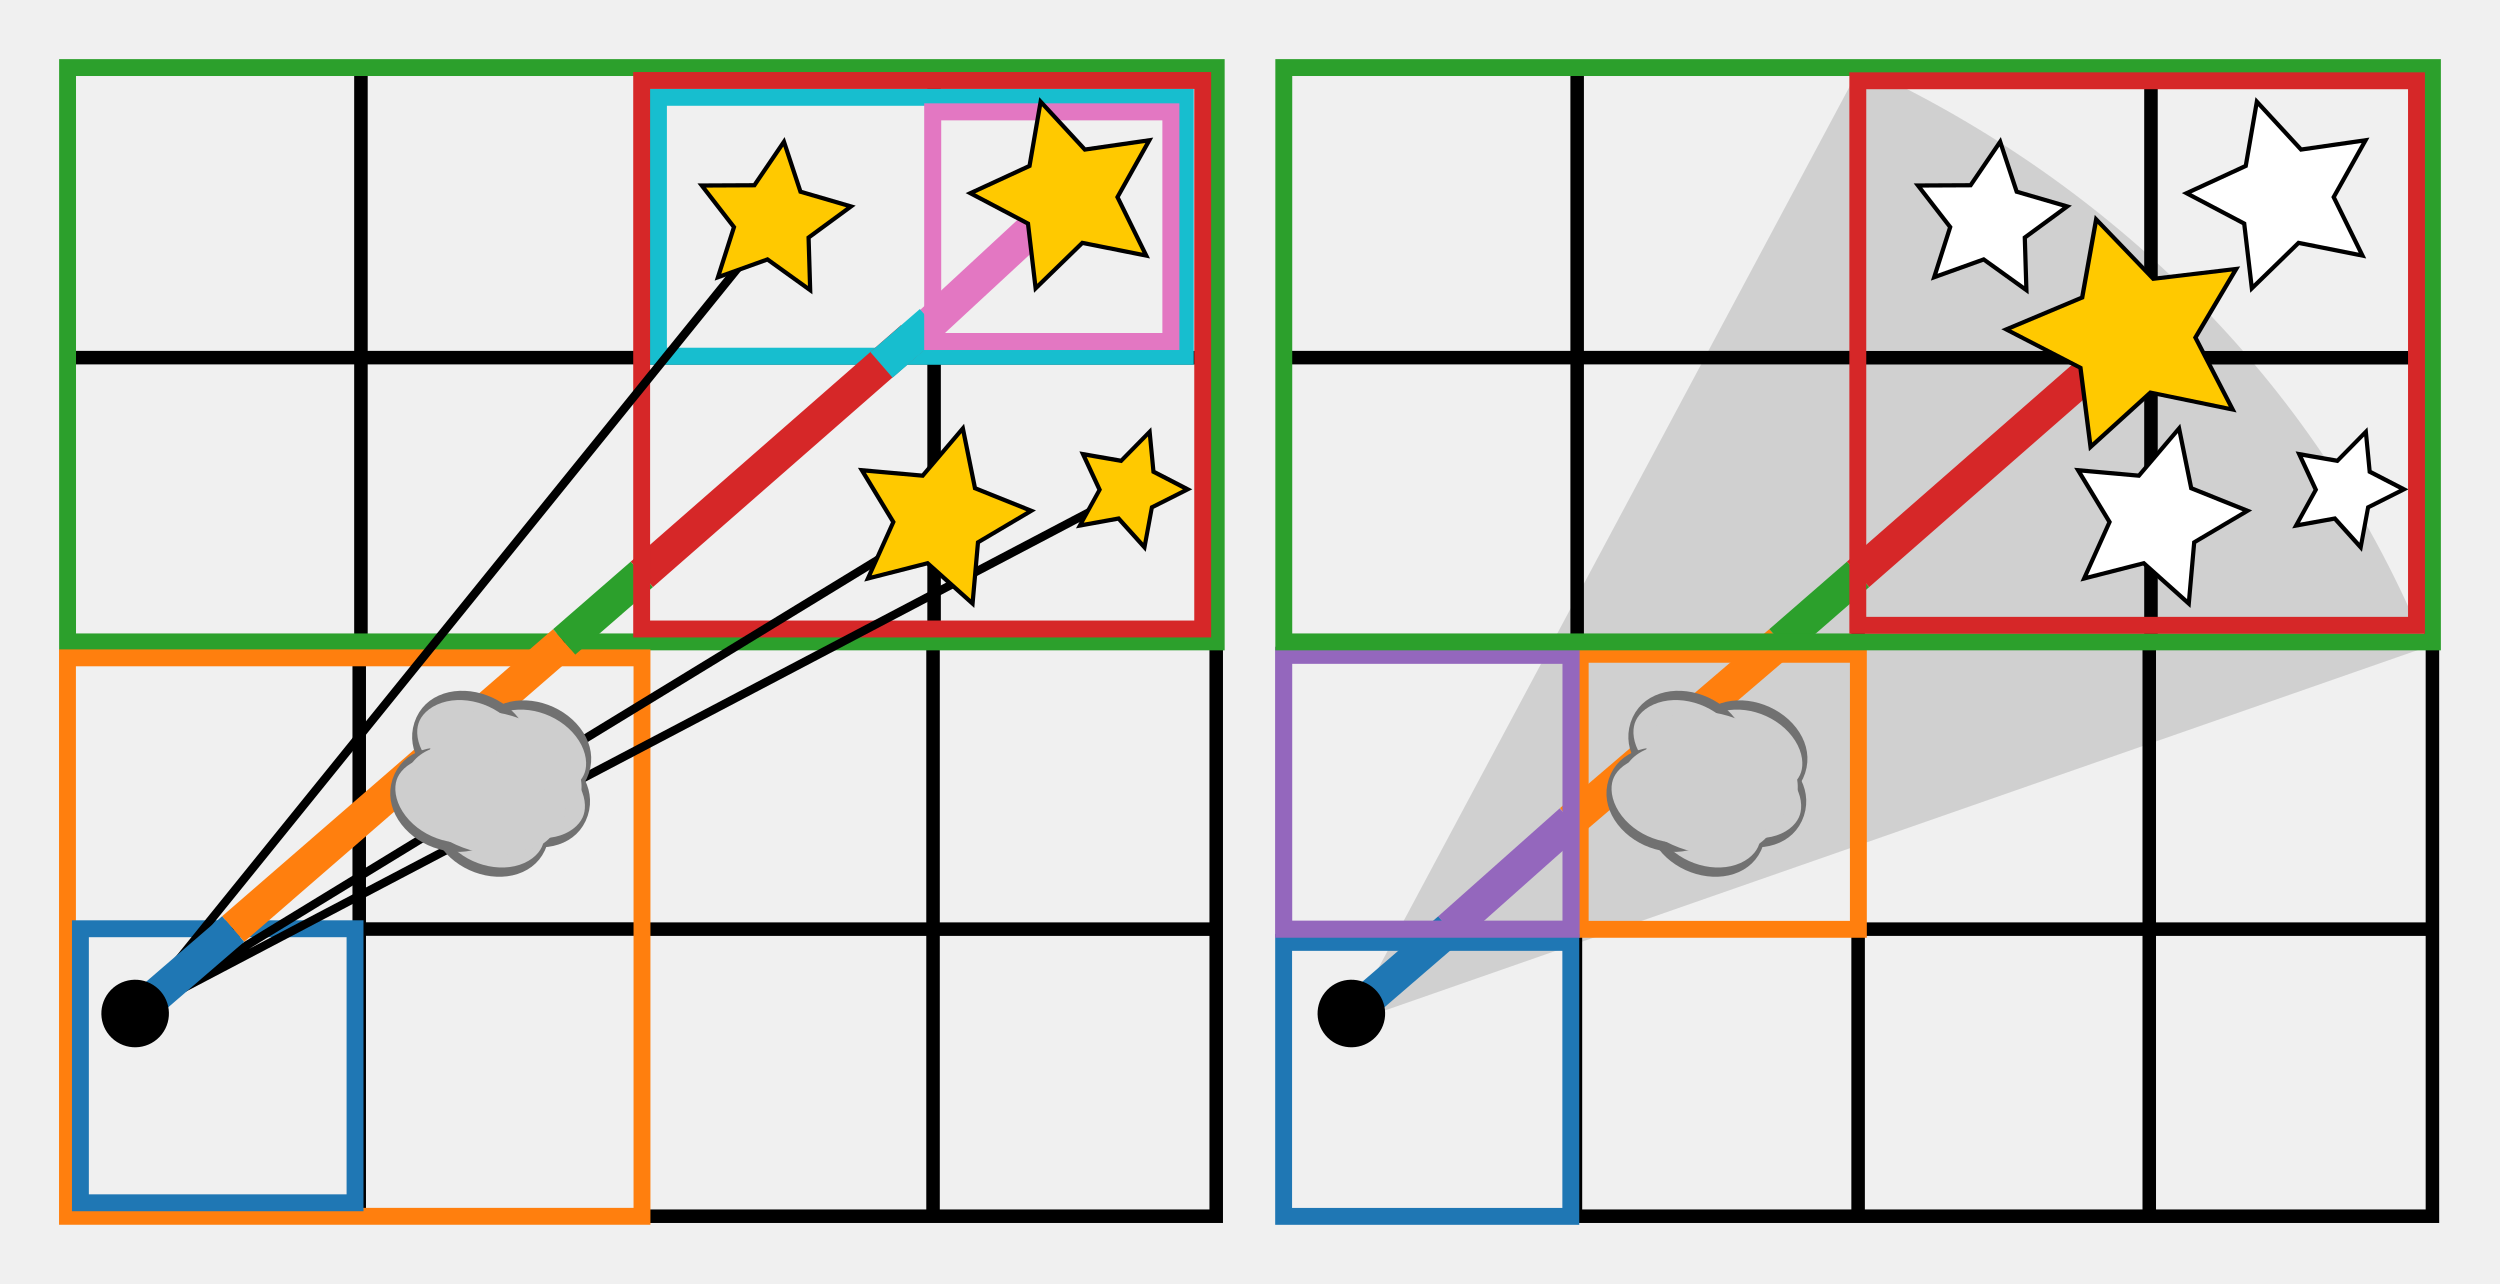
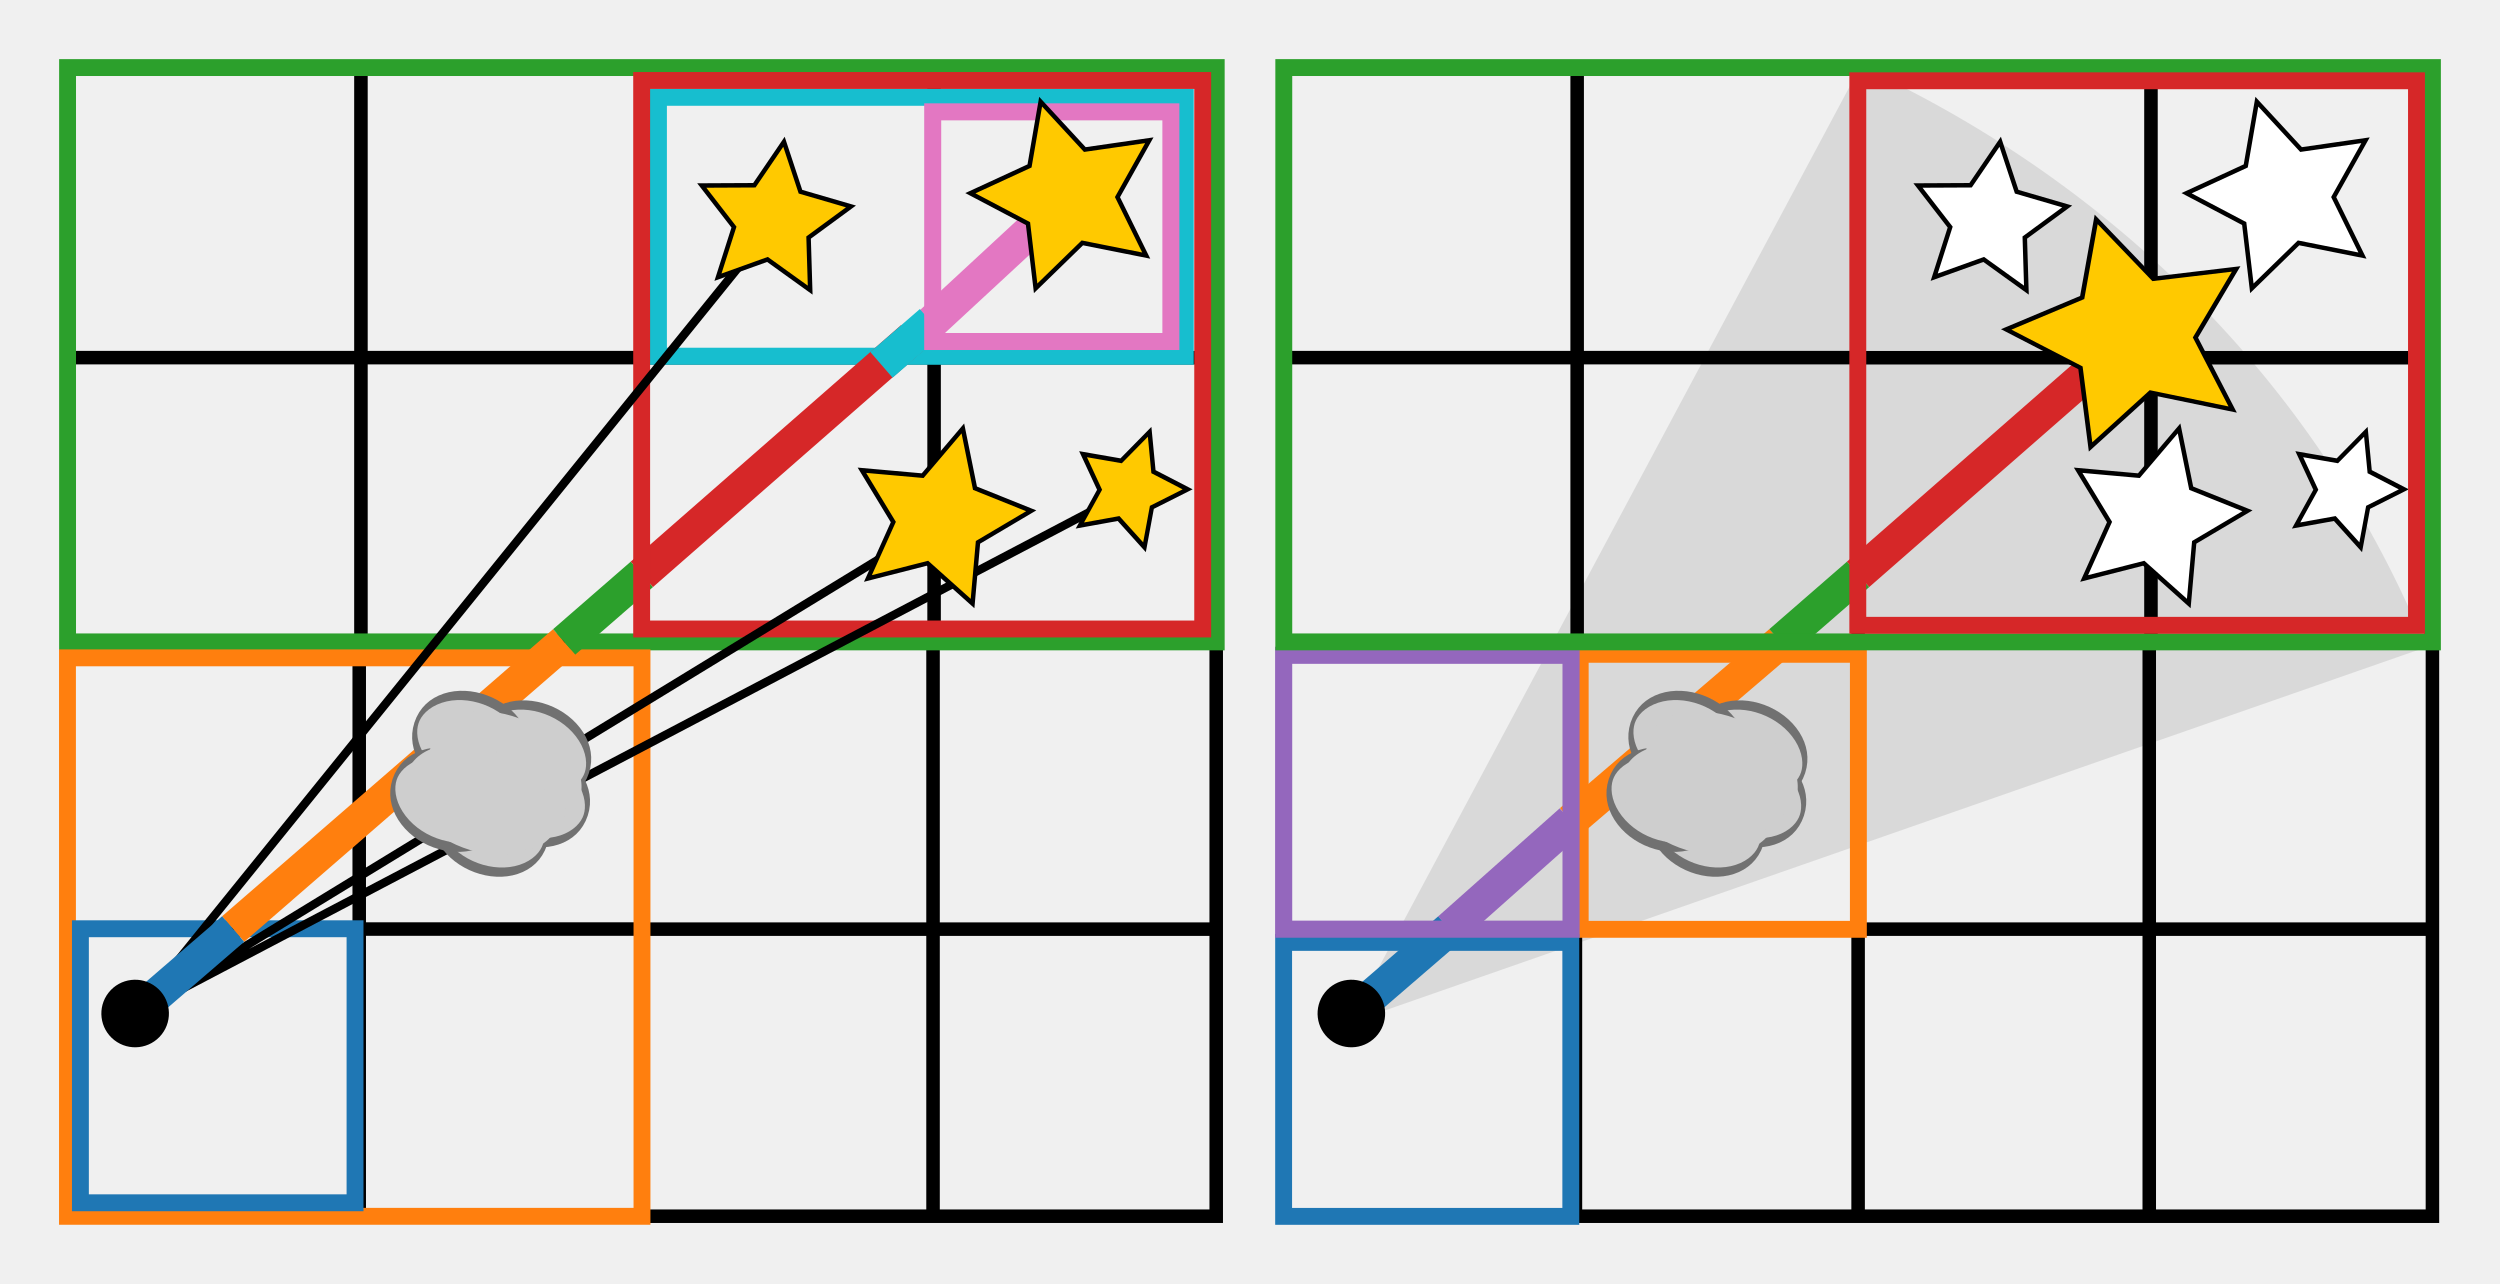
<svg xmlns="http://www.w3.org/2000/svg" width="740" height="380" viewBox="0 0 740 380" id="svg2" version="1.1">
  <defs id="defs4" />
  <g id="layer1" transform="translate(0,-672.3622)">
-     <path style="opacity:1;fill:#000000;fill-opacity:0.133;stroke:none;stroke-width:5;stroke-miterlimit:4;stroke-dasharray:none;stroke-dashoffset:0;stroke-opacity:1" id="path4337-6" d="m 550.686,692.009 a 340.44,316.097 0 0 1 167.332,171.949 L 399.337,975.151 Z" />
+     <path style="opacity:1;fill:#000000;fill-opacity:0.094;stroke:none;stroke-width:5;stroke-miterlimit:4;stroke-dasharray:none;stroke-dashoffset:0;stroke-opacity:1" id="path4337-6" d="m 550.686,692.009 a 340.44,316.097 0 0 1 167.332,171.949 L 399.337,975.151 Z" />
    <path style="fill:none;fill-rule:evenodd;stroke:#000000;stroke-width:4;stroke-linecap:butt;stroke-linejoin:miter;stroke-miterlimit:4;stroke-dasharray:none;stroke-opacity:1" d="m 636.686,863.38 0,-170" id="path4276-3-6-5-2" />
    <path style="fill:none;fill-rule:evenodd;stroke:#000000;stroke-width:4;stroke-linecap:butt;stroke-linejoin:miter;stroke-miterlimit:4;stroke-dasharray:none;stroke-opacity:1" d="m 466.838,863.352 0,-170" id="path4276-7-3-9" />
    <path style="fill:none;fill-rule:evenodd;stroke:#000000;stroke-width:4;stroke-linecap:butt;stroke-linejoin:miter;stroke-miterlimit:4;stroke-dasharray:none;stroke-opacity:1" d="m 636.179,1032.521 0,-170" id="path4276-3-5-1" />
    <path style="fill:none;fill-rule:evenodd;stroke:#000000;stroke-width:4;stroke-linecap:butt;stroke-linejoin:miter;stroke-miterlimit:4;stroke-dasharray:none;stroke-opacity:1" d="m 466.33,1032.492 0,-170" id="path4276-6-2" />
    <path style="fill:none;fill-rule:evenodd;stroke:#000000;stroke-width:4;stroke-linecap:butt;stroke-linejoin:miter;stroke-miterlimit:4;stroke-dasharray:none;stroke-opacity:1" d="m 720.356,778.25 -170,0" id="path4276-3-6-7" />
    <path style="fill:none;fill-rule:evenodd;stroke:#000000;stroke-width:4;stroke-linecap:butt;stroke-linejoin:miter;stroke-miterlimit:4;stroke-dasharray:none;stroke-opacity:1" d="m 550.508,778.222 -170,0" id="path4276-7-0" />
    <path style="fill:none;fill-rule:evenodd;stroke:#000000;stroke-width:4;stroke-linecap:butt;stroke-linejoin:miter;stroke-miterlimit:4;stroke-dasharray:none;stroke-opacity:1" d="m 719.849,947.39 -170,0" id="path4276-3-9" />
    <path style="fill:none;fill-rule:evenodd;stroke:#000000;stroke-width:4;stroke-linecap:butt;stroke-linejoin:miter;stroke-miterlimit:4;stroke-dasharray:none;stroke-opacity:1" d="m 550,947.362 -170,0" id="path4276-36" />
    <path style="fill:none;fill-rule:evenodd;stroke:#000000;stroke-width:4;stroke-linecap:butt;stroke-linejoin:miter;stroke-miterlimit:4;stroke-dasharray:none;stroke-opacity:1" d="m 276.491,864.552 0,-170" id="path4276-3-6-5" />
    <path style="fill:none;fill-rule:evenodd;stroke:#000000;stroke-width:4;stroke-linecap:butt;stroke-linejoin:miter;stroke-miterlimit:4;stroke-dasharray:none;stroke-opacity:1" d="m 106.838,863.352 0,-170" id="path4276-7-3" />
    <path style="fill:none;fill-rule:evenodd;stroke:#000000;stroke-width:4;stroke-linecap:butt;stroke-linejoin:miter;stroke-miterlimit:4;stroke-dasharray:none;stroke-opacity:1" d="m 276.179,1032.521 0,-170" id="path4276-3-5" />
    <path style="fill:none;fill-rule:evenodd;stroke:#000000;stroke-width:4;stroke-linecap:butt;stroke-linejoin:miter;stroke-miterlimit:4;stroke-dasharray:none;stroke-opacity:1" d="m 106.33,1032.492 0,-170" id="path4276-6" />
    <path style="fill:none;fill-rule:evenodd;stroke:#000000;stroke-width:4;stroke-linecap:butt;stroke-linejoin:miter;stroke-miterlimit:4;stroke-dasharray:none;stroke-opacity:1" d="m 360.356,778.25 -170,0" id="path4276-3-6" />
    <path style="fill:none;fill-rule:evenodd;stroke:#000000;stroke-width:4;stroke-linecap:butt;stroke-linejoin:miter;stroke-miterlimit:4;stroke-dasharray:none;stroke-opacity:1" d="m 190.508,778.222 -170,0" id="path4276-7" />
    <path style="fill:none;fill-rule:evenodd;stroke:#000000;stroke-width:4;stroke-linecap:butt;stroke-linejoin:miter;stroke-miterlimit:4;stroke-dasharray:none;stroke-opacity:1" d="m 359.849,947.39 -170,0" id="path4276-3" />
    <path style="fill:none;fill-rule:evenodd;stroke:#000000;stroke-width:1px;stroke-linecap:butt;stroke-linejoin:miter;stroke-opacity:1" d="m 400,972.362 230,-200" id="path4383" />
    <rect style="fill:none;fill-opacity:1;stroke:#000000;stroke-width:7;stroke-miterlimit:4;stroke-dasharray:none;stroke-dashoffset:0;stroke-opacity:1" id="rect4138" width="1220" height="720" x="-6.017" y="1476.379" />
    <path style="fill:none;fill-rule:evenodd;stroke:#000000;stroke-width:7;stroke-linecap:butt;stroke-linejoin:miter;stroke-miterlimit:4;stroke-dasharray:none;stroke-opacity:1" d="m 603.984,1476.379 0,720" id="path4140" />
    <path style="fill:none;fill-rule:evenodd;stroke:#000000;stroke-width:7;stroke-linecap:butt;stroke-linejoin:miter;stroke-miterlimit:4;stroke-dasharray:none;stroke-opacity:1" d="m -6.017,1836.379 1220,0" id="path4142" />
    <path style="fill:none;fill-rule:evenodd;stroke:#000000;stroke-width:7;stroke-linecap:butt;stroke-linejoin:miter;stroke-miterlimit:4;stroke-dasharray:none;stroke-opacity:1" d="m 303.983,2196.379 0,-360" id="path4144" />
    <path style="fill:none;fill-rule:evenodd;stroke:#000000;stroke-width:7;stroke-linecap:butt;stroke-linejoin:miter;stroke-miterlimit:4;stroke-dasharray:none;stroke-opacity:1" d="m 903.984,1476.379 0,360" id="path4146" />
    <path style="fill:none;fill-rule:evenodd;stroke:#000000;stroke-width:7;stroke-linecap:butt;stroke-linejoin:miter;stroke-miterlimit:4;stroke-dasharray:none;stroke-opacity:1" d="m 153.983,2196.379 0,-190" id="path4150" />
    <path style="fill:none;fill-rule:evenodd;stroke:#000000;stroke-width:7;stroke-linecap:butt;stroke-linejoin:miter;stroke-miterlimit:4;stroke-dasharray:none;stroke-opacity:1" d="m -6.017,2006.379 310,0" id="path4152" />
    <path style="fill:none;fill-rule:evenodd;stroke:#000000;stroke-width:1px;stroke-linecap:butt;stroke-linejoin:miter;stroke-opacity:1" d="m 53.983,2146.379 1010,-500" id="path4158" />
    <path style="fill:none;fill-rule:evenodd;stroke:#1f77b4;stroke-width:15;stroke-linecap:butt;stroke-linejoin:miter;stroke-miterlimit:4;stroke-dasharray:none;stroke-opacity:1" d="m 53.983,2146.379 100,-50" id="path4160" />
    <path style="fill:none;fill-rule:evenodd;stroke:#ff7f0e;stroke-width:15;stroke-linecap:butt;stroke-linejoin:miter;stroke-miterlimit:4;stroke-dasharray:none;stroke-opacity:1" d="m 303.983,2021.379 -150,75" id="path4162" />
    <path style="fill:none;fill-rule:evenodd;stroke:#2ca02c;stroke-width:15;stroke-linecap:butt;stroke-linejoin:miter;stroke-miterlimit:4;stroke-dasharray:none;stroke-opacity:1" d="m 303.983,2021.379 300,-147" id="path4164" />
    <path style="fill:none;fill-rule:evenodd;stroke:#000000;stroke-width:1;stroke-linecap:butt;stroke-linejoin:miter;stroke-miterlimit:4;stroke-dasharray:none;stroke-opacity:1" d="m 903.984,1725.379 -300,149" id="path4166" />
    <path style="fill:none;fill-rule:evenodd;stroke:#d62728;stroke-width:15;stroke-linecap:butt;stroke-linejoin:miter;stroke-miterlimit:4;stroke-dasharray:none;stroke-opacity:1" d="m 680.984,1836.379 -77,38" id="path4168" />
    <path style="fill:none;fill-rule:evenodd;stroke:#9467bd;stroke-width:15;stroke-linecap:butt;stroke-linejoin:miter;stroke-miterlimit:4;stroke-dasharray:none;stroke-opacity:1" d="m 680.984,1836.379 223,-111" id="path4170" />
    <path style="fill:none;fill-rule:evenodd;stroke:#8c564b;stroke-width:15;stroke-linecap:butt;stroke-linejoin:miter;stroke-miterlimit:4;stroke-dasharray:none;stroke-opacity:1" d="m 903.984,1725.379 158,-78" id="path4172" />
    <path style="fill:#000000;fill-opacity:1;stroke:none;stroke-width:1.904;stroke-miterlimit:4;stroke-dasharray:none;stroke-dashoffset:0;stroke-opacity:1" id="path4156" d="m 72.292,2132.509 a 18.736,18.736 0 0 1 3.153,26.308 18.736,18.736 0 0 1 -26.308,3.153 18.736,18.736 0 0 1 -3.154,-26.308 18.736,18.736 0 0 1 26.308,-3.155" />
    <path style="fill:#ffc900;fill-opacity:1;stroke:none;stroke-width:4;stroke-miterlimit:4;stroke-dasharray:none;stroke-dashoffset:0;stroke-opacity:1" id="path4154" d="m 1055.461,437.793 -26.161,-0.136 -14.943,21.474 -7.955,-24.922 -25.04,-7.576 21.244,-15.267 -0.533,-26.156 21.085,15.487 24.711,-8.589 -8.213,24.838 z" transform="matrix(0.8149636,0.5795122,-0.5795122,0.8149636,402.0646,647.6592)" />
    <path style="fill:#ffc900;fill-opacity:1;stroke:none;stroke-width:4;stroke-miterlimit:4;stroke-dasharray:none;stroke-dashoffset:0;stroke-opacity:1" id="path4154-5" d="m 1032.774,431.665 -26.161,-0.136 -14.943,21.474 -7.955,-24.922 -25.04,-7.576 21.244,-15.267 -0.533,-26.156 21.085,15.487 24.711,-8.589 -8.213,24.838 z" transform="matrix(1.564994,0.3152029,-0.29778,1.478489,-376.6299,711.7462)" />
    <path style="fill:#ffc900;fill-opacity:1;stroke:none;stroke-width:4;stroke-miterlimit:4;stroke-dasharray:none;stroke-dashoffset:0;stroke-opacity:1" id="path4154-6" d="m 1095.582,600.313 -26.161,-0.136 -14.943,21.474 -7.955,-24.922 -25.04,-7.576 21.244,-15.267 -0.533,-26.156 21.085,15.487 24.711,-8.589 -8.213,24.838 z" transform="matrix(0.8603799,0.7617015,-0.7817544,0.8830307,615.9607,407.371)" />
    <path style="fill:#ffc900;fill-opacity:1;stroke:none;stroke-width:4;stroke-miterlimit:4;stroke-dasharray:none;stroke-dashoffset:0;stroke-opacity:1" id="path4154-2" d="m 1202.922,561.327 -26.161,-0.136 -14.943,21.474 -7.955,-24.922 -25.04,-7.576 21.244,-15.267 -0.533,-26.156 21.085,15.487 24.711,-8.589 -8.213,24.838 z" transform="matrix(-0.3715915,0.6816355,-0.6417934,-0.3498717,1939.824,1072.643)" />
    <path style="fill:#ffc900;fill-opacity:1;stroke:none;stroke-width:4;stroke-miterlimit:4;stroke-dasharray:none;stroke-dashoffset:0;stroke-opacity:1" id="path4154-9" d="m 1202.155,448.519 -26.161,-0.136 -14.943,21.474 -7.955,-24.922 -25.04,-7.576 21.244,-15.267 -0.533,-26.156 21.085,15.487 24.711,-8.589 -8.213,24.838 z" transform="matrix(1.215964,0.23555,-0.2356592,1.216528,-187.1416,763.3916)" />
    <path style="fill:none;fill-rule:evenodd;stroke:#000000;stroke-width:7;stroke-linecap:butt;stroke-linejoin:miter;stroke-miterlimit:4;stroke-dasharray:none;stroke-opacity:1" d="m 1561.984,2006.379 300,0" id="path4656" />
    <g id="g4623" transform="matrix(-0.3789016,-0.09054218,0.3236743,-0.5481877,1799.678,2057.205)">
      <g id="g4645">
        <path style="fill:#cecece;fill-opacity:1;stroke:#717171;stroke-width:10;stroke-miterlimit:4;stroke-dasharray:none;stroke-dashoffset:0;stroke-opacity:1" id="path4546" d="m 366.514,142.339 a 140,46.667 0 0 1 23.558,65.527 140,46.667 0 0 1 -196.581,7.854 140,46.667 0 0 1 -23.566,-65.527 140,46.667 0 0 1 196.58,-7.857" />
        <path style="fill:#cecece;fill-opacity:1;stroke:#717171;stroke-width:10;stroke-miterlimit:4;stroke-dasharray:none;stroke-dashoffset:0;stroke-opacity:1" id="path4546-1" d="M 434.639,98.901 A 140,46.667 0 0 1 458.197,164.429 140,46.667 0 0 1 261.616,172.283 140,46.667 0 0 1 238.05,106.756 140,46.667 0 0 1 434.629,98.899" />
        <path style="fill:#cecece;fill-opacity:1;stroke:#717171;stroke-width:10;stroke-miterlimit:4;stroke-dasharray:none;stroke-dashoffset:0;stroke-opacity:1" id="path4546-2" d="m 398.701,183.589 a 140,46.667 0 0 1 23.558,65.527 140,46.667 0 0 1 -196.581,7.854 140,46.667 0 0 1 -23.566,-65.527 140,46.667 0 0 1 196.58,-7.857" />
        <path style="fill:#cecece;fill-opacity:1;stroke:#717171;stroke-width:10;stroke-miterlimit:4;stroke-dasharray:none;stroke-dashoffset:0;stroke-opacity:1" id="path4546-7" d="m 545.264,169.839 a 140,46.667 0 0 1 23.558,65.527 140,46.667 0 0 1 -196.581,7.854 140,46.667 0 0 1 -23.566,-65.527 140,46.667 0 0 1 196.58,-7.857" />
        <path style="fill:#cecece;fill-opacity:1;stroke:#717171;stroke-width:10;stroke-miterlimit:4;stroke-dasharray:none;stroke-dashoffset:0;stroke-opacity:1" id="path4546-0" d="m 548.389,107.339 a 140,46.667 0 0 1 23.558,65.527 140,46.667 0 0 1 -196.581,7.854 140,46.667 0 0 1 -23.566,-65.527 140,46.667 0 0 1 196.58,-7.857" />
        <path style="fill:#cecece;fill-opacity:1;stroke:none;stroke-width:10;stroke-miterlimit:4;stroke-dasharray:none;stroke-dashoffset:0;stroke-opacity:1" id="path4546-0-9" d="m 464.799,152.571 a 183.75,52.135 0 0 1 30.92,73.206 183.75,52.135 0 0 1 -258.012,8.774 183.75,52.135 0 0 1 -30.931,-73.206 183.75,52.135 0 0 1 258.011,-8.778" />
        <path style="fill:#cecece;fill-opacity:1;stroke:none;stroke-width:10;stroke-miterlimit:4;stroke-dasharray:none;stroke-dashoffset:0;stroke-opacity:1" id="path4546-0-9-3" d="m 493.237,118.196 a 183.75,52.135 0 0 1 30.92,73.206 183.75,52.135 0 0 1 -258.012,8.774 183.75,52.135 0 0 1 -30.931,-73.206 183.75,52.135 0 0 1 258.011,-8.778" />
        <path style="fill:#cecece;fill-opacity:1;stroke:none;stroke-width:10;stroke-miterlimit:4;stroke-dasharray:none;stroke-dashoffset:0;stroke-opacity:1" id="path4546-0-9-6" d="m 479.799,155.071 a 183.75,52.135 0 0 1 30.92,73.206 183.75,52.135 0 0 1 -258.012,8.774 183.75,52.135 0 0 1 -30.931,-73.206 183.75,52.135 0 0 1 258.011,-8.778" />
        <path style="fill:#cecece;fill-opacity:1;stroke:none;stroke-width:10;stroke-miterlimit:4;stroke-dasharray:none;stroke-dashoffset:0;stroke-opacity:1" id="path4546-0-9-0" d="m 508.916,114.372 a 183.75,52.135 0 0 1 30.92,73.206 183.75,52.135 0 0 1 -258.012,8.774 183.75,52.135 0 0 1 -30.931,-73.206 183.75,52.135 0 0 1 258.011,-8.778" />
      </g>
    </g>
    <rect style="fill:none;fill-opacity:1;stroke:#000000;stroke-width:7;stroke-miterlimit:4;stroke-dasharray:none;stroke-dashoffset:0;stroke-opacity:1" id="rect4138-8" width="1220" height="720" x="1251.984" y="1476.379" />
    <path style="fill:none;fill-rule:evenodd;stroke:#000000;stroke-width:7;stroke-linecap:butt;stroke-linejoin:miter;stroke-miterlimit:4;stroke-dasharray:none;stroke-opacity:1" d="m 1861.984,1476.379 0,720" id="path4140-9" />
    <path style="fill:none;fill-rule:evenodd;stroke:#000000;stroke-width:7;stroke-linecap:butt;stroke-linejoin:miter;stroke-miterlimit:4;stroke-dasharray:none;stroke-opacity:1" d="m 1251.984,1836.379 1220,0" id="path4142-7" />
    <path style="fill:none;fill-rule:evenodd;stroke:#000000;stroke-width:7;stroke-linecap:butt;stroke-linejoin:miter;stroke-miterlimit:4;stroke-dasharray:none;stroke-opacity:1" d="m 1561.984,2196.379 0,-360" id="path4144-3" />
    <path style="fill:none;fill-rule:evenodd;stroke:#000000;stroke-width:7;stroke-linecap:butt;stroke-linejoin:miter;stroke-miterlimit:4;stroke-dasharray:none;stroke-opacity:1" d="m 2161.983,1476.379 0,360" id="path4146-6" />
    <path style="fill:none;fill-rule:evenodd;stroke:#000000;stroke-width:7;stroke-linecap:butt;stroke-linejoin:miter;stroke-miterlimit:4;stroke-dasharray:none;stroke-opacity:1" d="m 1411.984,2196.379 0,-190" id="path4150-1" />
    <path style="fill:none;fill-rule:evenodd;stroke:#000000;stroke-width:7;stroke-linecap:butt;stroke-linejoin:miter;stroke-miterlimit:4;stroke-dasharray:none;stroke-opacity:1" d="m 1251.984,2006.379 310,0" id="path4152-2" />
    <path style="fill:none;fill-rule:evenodd;stroke:#000000;stroke-width:1px;stroke-linecap:butt;stroke-linejoin:miter;stroke-opacity:1" d="m 1311.984,2146.379 1010,-500" id="path4158-9" />
    <path style="fill:none;fill-rule:evenodd;stroke:#1f77b4;stroke-width:15;stroke-linecap:butt;stroke-linejoin:miter;stroke-miterlimit:4;stroke-dasharray:none;stroke-opacity:1" d="m 1311.984,2146.379 100,-50" id="path4160-3" />
    <path style="fill:none;fill-rule:evenodd;stroke:#ff7f0e;stroke-width:15;stroke-linecap:butt;stroke-linejoin:miter;stroke-miterlimit:4;stroke-dasharray:none;stroke-opacity:1" d="m 1561.984,2021.379 -150,75" id="path4162-1" />
    <path style="fill:none;fill-rule:evenodd;stroke:#000000;stroke-width:1;stroke-linecap:butt;stroke-linejoin:miter;stroke-miterlimit:4;stroke-dasharray:none;stroke-opacity:1" d="m 2161.983,1725.379 -300,149" id="path4166-9" />
    <path style="fill:none;fill-rule:evenodd;stroke:#d62728;stroke-width:15;stroke-linecap:butt;stroke-linejoin:miter;stroke-miterlimit:4;stroke-dasharray:none;stroke-opacity:1" d="m 1938.984,1836.379 -77,38" id="path4168-4" />
    <path style="fill:none;fill-rule:evenodd;stroke:#9467bd;stroke-width:15;stroke-linecap:butt;stroke-linejoin:miter;stroke-miterlimit:4;stroke-dasharray:none;stroke-opacity:1" d="m 1938.984,1836.379 223,-111" id="path4170-7" />
    <path style="fill:none;fill-rule:evenodd;stroke:#8c564b;stroke-width:15;stroke-linecap:butt;stroke-linejoin:miter;stroke-miterlimit:4;stroke-dasharray:none;stroke-opacity:1" d="m 2161.983,1725.379 158,-78" id="path4172-8" />
    <path style="fill:#ffc900;fill-opacity:1;stroke:none;stroke-width:4;stroke-miterlimit:4;stroke-dasharray:none;stroke-dashoffset:0;stroke-opacity:1" id="path4154-4" d="m 1055.461,437.793 -26.161,-0.136 -14.943,21.474 -7.955,-24.922 -25.04,-7.576 21.244,-15.267 -0.533,-26.156 21.085,15.487 24.711,-8.589 -8.213,24.838 z" transform="matrix(0.8149636,0.5795122,-0.5795122,0.8149636,1664.259,642.7195)" />
    <path style="fill:#000000;fill-opacity:1;stroke:none;stroke-width:1.904;stroke-miterlimit:4;stroke-dasharray:none;stroke-dashoffset:0;stroke-opacity:1" id="path4156-5" d="m 1330.292,2132.509 a 18.736,18.736 0 0 1 3.153,26.308 18.736,18.736 0 0 1 -26.308,3.153 18.736,18.736 0 0 1 -3.154,-26.308 18.736,18.736 0 0 1 26.308,-3.155" />
    <path style="fill:#ffc900;fill-opacity:1;stroke:none;stroke-width:4;stroke-miterlimit:4;stroke-dasharray:none;stroke-dashoffset:0;stroke-opacity:1" id="path4154-5-0" d="m 1032.774,431.665 -26.161,-0.136 -14.943,21.474 -7.955,-24.922 -25.04,-7.576 21.244,-15.267 -0.533,-26.156 21.085,15.487 24.711,-8.589 -8.213,24.838 z" transform="matrix(1.564994,0.3152029,-0.29778,1.478489,885.5643,706.8066)" />
    <path style="fill:#ffc900;fill-opacity:1;stroke:none;stroke-width:4;stroke-miterlimit:4;stroke-dasharray:none;stroke-dashoffset:0;stroke-opacity:1" id="path4154-6-3" d="m 1095.582,600.313 -26.161,-0.136 -14.943,21.474 -7.955,-24.922 -25.04,-7.576 21.244,-15.267 -0.533,-26.156 21.085,15.487 24.711,-8.589 -8.213,24.838 z" transform="matrix(0.8603799,0.7617015,-0.7817544,0.8830307,1878.155,402.4313)" />
    <path style="fill:#ffc900;fill-opacity:1;stroke:none;stroke-width:4;stroke-miterlimit:4;stroke-dasharray:none;stroke-dashoffset:0;stroke-opacity:1" id="path4154-2-6" d="m 1202.922,561.327 -26.161,-0.136 -14.943,21.474 -7.955,-24.922 -25.04,-7.576 21.244,-15.267 -0.533,-26.156 21.085,15.487 24.711,-8.589 -8.213,24.838 z" transform="matrix(-0.3715915,0.6816355,-0.6417934,-0.3498717,3202.018,1067.703)" />
    <path style="fill:#ffc900;fill-opacity:1;stroke:none;stroke-width:4;stroke-miterlimit:4;stroke-dasharray:none;stroke-dashoffset:0;stroke-opacity:1" id="path4154-9-1" d="m 1202.155,448.519 -26.161,-0.136 -14.943,21.474 -7.955,-24.922 -25.04,-7.576 21.244,-15.267 -0.533,-26.156 21.085,15.487 24.711,-8.589 -8.213,24.838 z" transform="matrix(1.215964,0.23555,-0.2356592,1.216528,1075.053,758.4519)" />
    <path style="fill:none;fill-rule:evenodd;stroke:#e377c2;stroke-width:15;stroke-linecap:butt;stroke-linejoin:miter;stroke-miterlimit:4;stroke-dasharray:none;stroke-opacity:1" d="m 1591.984,2006.379 -30.703,15.117" id="path5376" />
    <path style="fill:none;fill-rule:evenodd;stroke:#17becf;stroke-width:15;stroke-linecap:butt;stroke-linejoin:miter;stroke-miterlimit:4;stroke-dasharray:none;stroke-opacity:1" d="m 1592.042,2006.457 270.43,-131.687" id="path5417" />
    <path style="fill:none;fill-rule:evenodd;stroke:#000000;stroke-width:4;stroke-linecap:butt;stroke-linejoin:miter;stroke-opacity:1;stroke-miterlimit:4;stroke-dasharray:none" d="m 20,692.362 0,340 340,0 0,-340 -340,0" id="path4252" />
    <path style="fill:none;fill-rule:evenodd;stroke:#000000;stroke-width:4;stroke-linecap:butt;stroke-linejoin:miter;stroke-opacity:1;stroke-miterlimit:4;stroke-dasharray:none" d="m 380,1032.362 340,0 0,-340 -340,0 z" id="path4254" />
    <path style="fill:none;fill-rule:evenodd;stroke:#000000;stroke-width:4;stroke-linecap:butt;stroke-linejoin:miter;stroke-opacity:1;stroke-miterlimit:4;stroke-dasharray:none" d="m 190,692.362 0,340" id="path4270" />
    <path style="fill:none;fill-rule:evenodd;stroke:#000000;stroke-width:4;stroke-linecap:butt;stroke-linejoin:miter;stroke-opacity:1;stroke-miterlimit:4;stroke-dasharray:none" d="m 20,862.362 340,0" id="path4272" />
    <rect style="opacity:1;fill:none;fill-opacity:1;stroke:#2ca02c;stroke-width:5;stroke-miterlimit:4;stroke-dasharray:none;stroke-dashoffset:0;stroke-opacity:1" id="rect4484" width="340" height="170" x="20" y="692.362" />
    <path style="fill:none;fill-rule:evenodd;stroke:#000000;stroke-width:4;stroke-linecap:butt;stroke-linejoin:miter;stroke-opacity:1;stroke-miterlimit:4;stroke-dasharray:none" d="m 190,947.362 -170,0" id="path4276" />
    <path style="fill:none;fill-rule:evenodd;stroke:#000000;stroke-width:4;stroke-linecap:butt;stroke-linejoin:miter;stroke-opacity:1;stroke-miterlimit:4;stroke-dasharray:none" d="m 105,1032.362 0,-85" id="path4278" />
    <rect style="opacity:1;fill:none;fill-opacity:1;stroke:#ff7f0e;stroke-width:5;stroke-miterlimit:4;stroke-dasharray:none;stroke-dashoffset:0;stroke-opacity:1" id="rect4482" width="170.057" height="165.307" x="19.971" y="867.084" />
    <rect style="opacity:1;fill:none;fill-opacity:1;stroke:#1f77b4;stroke-width:5;stroke-miterlimit:4;stroke-dasharray:none;stroke-dashoffset:0;stroke-opacity:1" id="rect4480" width="81.29" height="81.113" x="23.8" y="947.273" />
    <path style="fill:none;fill-rule:evenodd;stroke:#000000;stroke-width:4;stroke-linecap:butt;stroke-linejoin:miter;stroke-opacity:1;stroke-miterlimit:4;stroke-dasharray:none" d="m 550,1032.362 0,-340" id="path4280" />
    <path style="fill:none;fill-rule:evenodd;stroke:#000000;stroke-width:4;stroke-linecap:butt;stroke-linejoin:miter;stroke-opacity:1;stroke-miterlimit:4;stroke-dasharray:none" d="m 380,862.362 340,0" id="path4282" />
    <path style="fill:none;fill-rule:evenodd;stroke:#000000;stroke-width:4;stroke-linecap:butt;stroke-linejoin:miter;stroke-opacity:1;stroke-miterlimit:4;stroke-dasharray:none" d="m 465,1032.362 0,-170" id="path4288" />
    <path style="fill:none;fill-rule:evenodd;stroke:#000000;stroke-width:1px;stroke-linecap:butt;stroke-linejoin:miter;stroke-opacity:1" d="m 40,972.362 230,-200" id="path4309" />
    <path style="fill:none;fill-rule:evenodd;stroke:#000000;stroke-width:4;stroke-linecap:butt;stroke-linejoin:miter;stroke-opacity:1;stroke-miterlimit:4;stroke-dasharray:none" d="m 380,947.362 170,0" id="path4311" />
    <rect style="opacity:1;fill:none;fill-opacity:1;stroke:none;stroke-width:5;stroke-miterlimit:4;stroke-dasharray:none;stroke-dashoffset:0;stroke-opacity:1" id="rect4430" width="85" height="85" x="20" y="947.362" />
    <path style="fill:none;fill-rule:evenodd;stroke:#000000;stroke-width:1px;stroke-linecap:butt;stroke-linejoin:miter;stroke-opacity:1" d="m 69,947.362 100,-87" id="path4462" />
    <path style="fill:none;fill-rule:evenodd;stroke:#ff7f0e;stroke-width:10;stroke-linecap:butt;stroke-linejoin:miter;stroke-opacity:1;stroke-miterlimit:4;stroke-dasharray:none" d="m 167,862.362 -98,85" id="path4464" />
    <path style="fill:none;fill-rule:evenodd;stroke:#2ca02c;stroke-width:10;stroke-linecap:butt;stroke-linejoin:miter;stroke-opacity:1;stroke-miterlimit:4;stroke-dasharray:none" d="m 167,862.362 23,-20" id="path4466" />
    <rect style="opacity:1;fill:none;fill-opacity:1;stroke:#17becf;stroke-width:5.043;stroke-miterlimit:4;stroke-dasharray:none;stroke-dashoffset:0;stroke-opacity:1" id="rect4480-3" width="155.939" height="76.66" x="194.879" y="701.152" />
    <path style="fill:none;fill-rule:evenodd;stroke:#d62728;stroke-width:10;stroke-linecap:butt;stroke-linejoin:miter;stroke-opacity:1;stroke-miterlimit:4;stroke-dasharray:none" d="m 190,842.362 80,-70" id="path4468" />
    <path style="fill:#1f77b4;fill-rule:evenodd;stroke:#1f77b4;stroke-width:10;stroke-linecap:butt;stroke-linejoin:miter;stroke-opacity:1;stroke-miterlimit:4;stroke-dasharray:none;fill-opacity:1" d="m 400,972.362 29,-25" id="path4470" />
    <path style="fill:none;fill-rule:evenodd;stroke:#9467bd;stroke-width:10;stroke-linecap:butt;stroke-linejoin:miter;stroke-opacity:1;stroke-miterlimit:4;stroke-dasharray:none" d="m 429,947.362 36,-32" id="path4472" />
    <path style="fill:none;fill-rule:evenodd;stroke:#ff7f0e;stroke-width:10;stroke-linecap:butt;stroke-linejoin:miter;stroke-opacity:1;stroke-miterlimit:4;stroke-dasharray:none" d="m 465,915.362 62,-53" id="path4474" />
    <path style="fill:none;fill-rule:evenodd;stroke:#2ca02c;stroke-width:10;stroke-linecap:butt;stroke-linejoin:miter;stroke-opacity:1;stroke-miterlimit:4;stroke-dasharray:none" d="m 527,862.362 23,-20" id="path4476" />
    <path style="fill:none;fill-rule:evenodd;stroke:#d62728;stroke-width:10;stroke-linecap:butt;stroke-linejoin:miter;stroke-opacity:1;stroke-miterlimit:4;stroke-dasharray:none" d="m 550,842.362 80,-70" id="path4478" />
    <path style="fill:none;fill-rule:evenodd;stroke:#e377c2;stroke-width:10;stroke-linecap:butt;stroke-linejoin:miter;stroke-miterlimit:4;stroke-dasharray:none;stroke-opacity:1" d="m 275.452,768.054 41.534,-38.437" id="path4468-7" />
    <path style="fill:none;fill-rule:evenodd;stroke:#17becf;stroke-width:10.086;stroke-linecap:butt;stroke-linejoin:miter;stroke-miterlimit:4;stroke-dasharray:none;stroke-opacity:1" d="m 260.902,780.355 14.665,-12.693" id="path4468-9" />
    <rect style="opacity:1;fill:none;fill-opacity:1;stroke:#e377c2;stroke-width:5.034;stroke-miterlimit:4;stroke-dasharray:none;stroke-dashoffset:0;stroke-opacity:1" id="rect4480-6" width="70.498" height="67.978" x="276.08" y="705.469" />
-     <path style="fill:#ffc900;fill-opacity:1;stroke:#000000;stroke-width:1.695;stroke-miterlimit:4;stroke-dasharray:none;stroke-dashoffset:0;stroke-opacity:1" id="path4154-9-9" d="m 1202.155,448.519 -26.161,-0.136 -14.943,21.474 -7.955,-24.922 -25.04,-7.576 21.244,-15.267 -0.533,-26.156 21.085,15.487 24.711,-8.589 -8.213,24.838 z" transform="matrix(0.7236624,0.140184,-0.140249,0.723998,-467.7654,254.7677)" />
-     <path style="fill:#ffffff;fill-opacity:1;stroke:#000000;stroke-width:2.1;stroke-miterlimit:4;stroke-dasharray:none;stroke-dashoffset:0;stroke-opacity:1" id="path4154-67-3" d="m 1055.461,437.793 -26.161,-0.136 -14.943,21.474 -7.955,-24.922 -25.04,-7.576 21.244,-15.267 -0.533,-26.156 21.085,15.487 24.711,-8.589 -8.213,24.838 z" transform="matrix(0.4850132,0.3448879,-0.3448879,0.4850132,238.8917,181.8913)" />
-     <path style="fill:#ffc900;fill-opacity:1;stroke:#000000;stroke-width:1.354;stroke-miterlimit:4;stroke-dasharray:none;stroke-dashoffset:0;stroke-opacity:1" id="path4154-5-5-6" d="m 1032.774,431.665 -26.161,-0.136 -14.943,21.474 -7.955,-24.922 -25.04,-7.576 21.244,-15.267 -0.533,-26.156 21.085,15.487 24.711,-8.589 -8.213,24.838 z" transform="matrix(0.9313826,0.1875882,-0.1772192,0.8799001,-224.5365,220.0317)" />
-     <path style="fill:#ffffff;fill-opacity:1;stroke:#000000;stroke-width:1.804;stroke-miterlimit:4;stroke-dasharray:none;stroke-dashoffset:0;stroke-opacity:1" id="path4154-6-35-0" d="m 1095.582,600.313 -26.161,-0.136 -14.943,21.474 -7.955,-24.922 -25.04,-7.576 21.244,-15.267 -0.533,-26.156 21.085,15.487 24.711,-8.589 -8.213,24.838 z" transform="matrix(0.5120421,0.4533151,-0.4652493,0.5255223,366.1888,38.88742)" />
-     <path style="fill:#ffffff;fill-opacity:1;stroke:#000000;stroke-width:2.788;stroke-miterlimit:4;stroke-dasharray:none;stroke-dashoffset:0;stroke-opacity:1" id="path4154-2-62-6" d="m 1202.922,561.327 -26.161,-0.136 -14.943,21.474 -7.955,-24.922 -25.04,-7.576 21.244,-15.267 -0.533,-26.156 21.085,15.487 24.711,-8.589 -8.213,24.838 z" transform="matrix(-0.2211471,0.405665,-0.3819536,-0.2082209,1160.066,456.8138)" />
-     <path style="fill:#ffffff;fill-opacity:1;stroke:#000000;stroke-width:1.695;stroke-miterlimit:4;stroke-dasharray:none;stroke-dashoffset:0;stroke-opacity:1" id="path4154-9-9-2" d="m 1202.155,448.519 -26.161,-0.136 -14.943,21.474 -7.955,-24.922 -25.04,-7.576 21.244,-15.267 -0.533,-26.156 21.085,15.487 24.711,-8.589 -8.213,24.838 z" transform="matrix(0.7236624,0.140184,-0.140249,0.723998,-107.7654,254.7677)" />
+     <path style="fill:#ffc900;fill-opacity:1;stroke:#000000;stroke-width:1.808;stroke-miterlimit:4;stroke-dasharray:none;stroke-dashoffset:0;stroke-opacity:1" id="path4154-9-9" d="m 1202.155,448.519 -26.161,-0.136 -14.943,21.474 -7.955,-24.922 -25.04,-7.576 21.244,-15.267 -0.533,-26.156 21.085,15.487 24.711,-8.589 -8.213,24.838 z" transform="matrix(0.7236624,0.140184,-0.140249,0.723998,-467.7654,254.7677)" />
+     <path style="fill:#ffffff;fill-opacity:1;stroke:#000000;stroke-width:2.24;stroke-miterlimit:4;stroke-dasharray:none;stroke-dashoffset:0;stroke-opacity:1" id="path4154-67-3" d="m 1055.461,437.793 -26.161,-0.136 -14.943,21.474 -7.955,-24.922 -25.04,-7.576 21.244,-15.267 -0.533,-26.156 21.085,15.487 24.711,-8.589 -8.213,24.838 z" transform="matrix(0.4850132,0.3448879,-0.3448879,0.4850132,238.8917,181.8913)" />
+     <path style="fill:#ffc900;fill-opacity:1;stroke:#000000;stroke-width:1.444;stroke-miterlimit:4;stroke-dasharray:none;stroke-dashoffset:0;stroke-opacity:1" id="path4154-5-5-6" d="m 1032.774,431.665 -26.161,-0.136 -14.943,21.474 -7.955,-24.922 -25.04,-7.576 21.244,-15.267 -0.533,-26.156 21.085,15.487 24.711,-8.589 -8.213,24.838 z" transform="matrix(0.9313826,0.1875882,-0.1772192,0.8799001,-224.5365,220.0317)" />
+     <path style="fill:#ffffff;fill-opacity:1;stroke:#000000;stroke-width:1.925;stroke-miterlimit:4;stroke-dasharray:none;stroke-dashoffset:0;stroke-opacity:1" id="path4154-6-35-0" d="m 1095.582,600.313 -26.161,-0.136 -14.943,21.474 -7.955,-24.922 -25.04,-7.576 21.244,-15.267 -0.533,-26.156 21.085,15.487 24.711,-8.589 -8.213,24.838 z" transform="matrix(0.5120421,0.4533151,-0.4652493,0.5255223,366.1888,38.88742)" />
+     <path style="fill:#ffffff;fill-opacity:1;stroke:#000000;stroke-width:2.974;stroke-miterlimit:4;stroke-dasharray:none;stroke-dashoffset:0;stroke-opacity:1" id="path4154-2-62-6" d="m 1202.922,561.327 -26.161,-0.136 -14.943,21.474 -7.955,-24.922 -25.04,-7.576 21.244,-15.267 -0.533,-26.156 21.085,15.487 24.711,-8.589 -8.213,24.838 z" transform="matrix(-0.2211471,0.405665,-0.3819536,-0.2082209,1160.066,456.8138)" />
+     <path style="fill:#ffffff;fill-opacity:1;stroke:#000000;stroke-width:1.808;stroke-miterlimit:4;stroke-dasharray:none;stroke-dashoffset:0;stroke-opacity:1" id="path4154-9-9-2" d="m 1202.155,448.519 -26.161,-0.136 -14.943,21.474 -7.955,-24.922 -25.04,-7.576 21.244,-15.267 -0.533,-26.156 21.085,15.487 24.711,-8.589 -8.213,24.838 z" transform="matrix(0.7236624,0.140184,-0.140249,0.723998,-107.7654,254.7677)" />
    <path style="opacity:1;fill:#000000;fill-opacity:1;stroke:none;stroke-width:5;stroke-miterlimit:4;stroke-dasharray:none;stroke-dashoffset:0;stroke-opacity:1" id="path4381" d="m 406.18,964.5 a 10,10 0 0 1 1.683,14.042 10,10 0 0 1 -14.041,1.683 10,10 0 0 1 -1.683,-14.041 10,10 0 0 1 14.041,-1.684" />
    <g id="g4623-6" transform="matrix(-0.1145966,-0.04468021,0.09789347,-0.2705163,531.778,968.6636)">
      <g id="g4645-1">
        <path style="fill:#cecece;fill-opacity:1;stroke:#717171;stroke-width:10;stroke-miterlimit:4;stroke-dasharray:none;stroke-dashoffset:0;stroke-opacity:1" id="path4546-8" d="m 366.514,142.339 a 140,46.667 0 0 1 23.558,65.527 140,46.667 0 0 1 -196.581,7.854 140,46.667 0 0 1 -23.566,-65.527 140,46.667 0 0 1 196.58,-7.857" />
        <path style="fill:#cecece;fill-opacity:1;stroke:#717171;stroke-width:10;stroke-miterlimit:4;stroke-dasharray:none;stroke-dashoffset:0;stroke-opacity:1" id="path4546-1-7" d="M 434.639,98.901 A 140,46.667 0 0 1 458.197,164.429 140,46.667 0 0 1 261.616,172.283 140,46.667 0 0 1 238.05,106.756 140,46.667 0 0 1 434.629,98.899" />
        <path style="fill:#cecece;fill-opacity:1;stroke:#717171;stroke-width:10;stroke-miterlimit:4;stroke-dasharray:none;stroke-dashoffset:0;stroke-opacity:1" id="path4546-2-9" d="m 398.701,183.589 a 140,46.667 0 0 1 23.558,65.527 140,46.667 0 0 1 -196.581,7.854 140,46.667 0 0 1 -23.566,-65.527 140,46.667 0 0 1 196.58,-7.857" />
        <path style="fill:#cecece;fill-opacity:1;stroke:#717171;stroke-width:10;stroke-miterlimit:4;stroke-dasharray:none;stroke-dashoffset:0;stroke-opacity:1" id="path4546-7-2" d="m 545.264,169.839 a 140,46.667 0 0 1 23.558,65.527 140,46.667 0 0 1 -196.581,7.854 140,46.667 0 0 1 -23.566,-65.527 140,46.667 0 0 1 196.58,-7.857" />
        <path style="fill:#cecece;fill-opacity:1;stroke:#717171;stroke-width:10;stroke-miterlimit:4;stroke-dasharray:none;stroke-dashoffset:0;stroke-opacity:1" id="path4546-0-0" d="m 548.389,107.339 a 140,46.667 0 0 1 23.558,65.527 140,46.667 0 0 1 -196.581,7.854 140,46.667 0 0 1 -23.566,-65.527 140,46.667 0 0 1 196.58,-7.857" />
        <path style="fill:#cecece;fill-opacity:1;stroke:none;stroke-width:10;stroke-miterlimit:4;stroke-dasharray:none;stroke-dashoffset:0;stroke-opacity:1" id="path4546-0-9-2" d="m 464.799,152.571 a 183.75,52.135 0 0 1 30.92,73.206 183.75,52.135 0 0 1 -258.012,8.774 183.75,52.135 0 0 1 -30.931,-73.206 183.75,52.135 0 0 1 258.011,-8.778" />
        <path style="fill:#cecece;fill-opacity:1;stroke:none;stroke-width:10;stroke-miterlimit:4;stroke-dasharray:none;stroke-dashoffset:0;stroke-opacity:1" id="path4546-0-9-3-3" d="m 493.237,118.196 a 183.75,52.135 0 0 1 30.92,73.206 183.75,52.135 0 0 1 -258.012,8.774 183.75,52.135 0 0 1 -30.931,-73.206 183.75,52.135 0 0 1 258.011,-8.778" />
        <path style="fill:#cecece;fill-opacity:1;stroke:none;stroke-width:10;stroke-miterlimit:4;stroke-dasharray:none;stroke-dashoffset:0;stroke-opacity:1" id="path4546-0-9-6-7" d="m 479.799,155.071 a 183.75,52.135 0 0 1 30.92,73.206 183.75,52.135 0 0 1 -258.012,8.774 183.75,52.135 0 0 1 -30.931,-73.206 183.75,52.135 0 0 1 258.011,-8.778" />
        <path style="fill:#cecece;fill-opacity:1;stroke:none;stroke-width:10;stroke-miterlimit:4;stroke-dasharray:none;stroke-dashoffset:0;stroke-opacity:1" id="path4546-0-9-0-5" d="m 508.916,114.372 a 183.75,52.135 0 0 1 30.92,73.206 183.75,52.135 0 0 1 -258.012,8.774 183.75,52.135 0 0 1 -30.931,-73.206 183.75,52.135 0 0 1 258.011,-8.778" />
      </g>
    </g>
    <rect style="opacity:1;fill:none;fill-opacity:1;stroke:#ff7f0e;stroke-width:5;stroke-miterlimit:4;stroke-dasharray:none;stroke-dashoffset:0;stroke-opacity:1" id="rect4494" width="82.34" height="81.407" x="467.738" y="866.034" />
    <rect style="opacity:1;fill:none;fill-opacity:1;stroke:#d62728;stroke-width:5;stroke-miterlimit:4;stroke-dasharray:none;stroke-dashoffset:0;stroke-opacity:1" id="rect4486" width="166.071" height="162.358" x="189.932" y="696.183" />
    <rect style="opacity:1;fill:none;fill-opacity:1;stroke:#1f77b4;stroke-width:4.998;stroke-miterlimit:4;stroke-dasharray:none;stroke-dashoffset:0;stroke-opacity:1" id="rect4488" width="85.005" height="81.093" x="379.953" y="951.315" />
    <rect style="opacity:1;fill:none;fill-opacity:1;stroke:#9467bd;stroke-width:5.065;stroke-miterlimit:4;stroke-dasharray:none;stroke-dashoffset:0;stroke-opacity:1" id="rect4492" width="85.064" height="81.074" x="379.963" y="866.325" />
    <rect style="opacity:1;fill:none;fill-opacity:1;stroke:#2ca02c;stroke-width:5;stroke-miterlimit:4;stroke-dasharray:none;stroke-dashoffset:0;stroke-opacity:1" id="rect4496" width="340" height="170" x="380" y="692.362" />
    <rect style="opacity:1;fill:none;fill-opacity:1;stroke:#d62728;stroke-width:5;stroke-miterlimit:4;stroke-dasharray:none;stroke-dashoffset:0;stroke-opacity:1" id="rect4498" width="165.369" height="161.177" x="549.911" y="696.274" />
    <path style="fill:none;fill-rule:evenodd;stroke:#000000;stroke-width:2.5;stroke-linecap:butt;stroke-linejoin:miter;stroke-opacity:1;stroke-miterlimit:4;stroke-dasharray:none" d="m 335,817.362 -295,155 239,-146" id="path4404" />
    <path style="fill:none;fill-rule:evenodd;stroke:#000000;stroke-width:2.5;stroke-linecap:butt;stroke-linejoin:miter;stroke-opacity:1;stroke-miterlimit:4;stroke-dasharray:none" d="m 40,972.362 190,-235" id="path4406" />
-     <path style="fill:#ffc900;fill-opacity:1;stroke:#000000;stroke-width:2.1;stroke-miterlimit:4;stroke-dasharray:none;stroke-dashoffset:0;stroke-opacity:1" id="path4154-67" d="m 1055.461,437.793 -26.161,-0.136 -14.943,21.474 -7.955,-24.922 -25.04,-7.576 21.244,-15.267 -0.533,-26.156 21.085,15.487 24.711,-8.589 -8.213,24.838 z" transform="matrix(0.4850132,0.3448879,-0.3448879,0.4850132,-121.1083,181.8913)" />
-     <path style="fill:#ffc900;fill-opacity:1;stroke:#000000;stroke-width:1.804;stroke-miterlimit:4;stroke-dasharray:none;stroke-dashoffset:0;stroke-opacity:1" id="path4154-6-35" d="m 1095.582,600.313 -26.161,-0.136 -14.943,21.474 -7.955,-24.922 -25.04,-7.576 21.244,-15.267 -0.533,-26.156 21.085,15.487 24.711,-8.589 -8.213,24.838 z" transform="matrix(0.5120421,0.4533151,-0.4652493,0.5255223,6.18875,38.88742)" />
-     <path style="fill:#ffc900;fill-opacity:1;stroke:#000000;stroke-width:2.788;stroke-miterlimit:4;stroke-dasharray:none;stroke-dashoffset:0;stroke-opacity:1" id="path4154-2-62" d="m 1202.922,561.327 -26.161,-0.136 -14.943,21.474 -7.955,-24.922 -25.04,-7.576 21.244,-15.267 -0.533,-26.156 21.085,15.487 24.711,-8.589 -8.213,24.838 z" transform="matrix(-0.2211471,0.405665,-0.3819536,-0.2082209,800.0657,456.8138)" />
+     <path style="fill:#ffc900;fill-opacity:1;stroke:#000000;stroke-width:2.24;stroke-miterlimit:4;stroke-dasharray:none;stroke-dashoffset:0;stroke-opacity:1" id="path4154-67" d="m 1055.461,437.793 -26.161,-0.136 -14.943,21.474 -7.955,-24.922 -25.04,-7.576 21.244,-15.267 -0.533,-26.156 21.085,15.487 24.711,-8.589 -8.213,24.838 z" transform="matrix(0.4850132,0.3448879,-0.3448879,0.4850132,-121.1083,181.8913)" />
+     <path style="fill:#ffc900;fill-opacity:1;stroke:#000000;stroke-width:1.925;stroke-miterlimit:4;stroke-dasharray:none;stroke-dashoffset:0;stroke-opacity:1" id="path4154-6-35" d="m 1095.582,600.313 -26.161,-0.136 -14.943,21.474 -7.955,-24.922 -25.04,-7.576 21.244,-15.267 -0.533,-26.156 21.085,15.487 24.711,-8.589 -8.213,24.838 z" transform="matrix(0.5120421,0.4533151,-0.4652493,0.5255223,6.18875,38.88742)" />
+     <path style="fill:#ffc900;fill-opacity:1;stroke:#000000;stroke-width:2.974;stroke-miterlimit:4;stroke-dasharray:none;stroke-dashoffset:0;stroke-opacity:1" id="path4154-2-62" d="m 1202.922,561.327 -26.161,-0.136 -14.943,21.474 -7.955,-24.922 -25.04,-7.576 21.244,-15.267 -0.533,-26.156 21.085,15.487 24.711,-8.589 -8.213,24.838 z" transform="matrix(-0.2211471,0.405665,-0.3819536,-0.2082209,800.0657,456.8138)" />
    <g id="g4623-6-3" transform="matrix(-0.1145966,-0.04468021,0.09789347,-0.2705163,171.778,968.6636)">
      <g id="g4645-1-6">
        <path style="fill:#cecece;fill-opacity:1;stroke:#717171;stroke-width:10;stroke-miterlimit:4;stroke-dasharray:none;stroke-dashoffset:0;stroke-opacity:1" id="path4546-8-7" d="m 366.514,142.339 a 140,46.667 0 0 1 23.558,65.527 140,46.667 0 0 1 -196.581,7.854 140,46.667 0 0 1 -23.566,-65.527 140,46.667 0 0 1 196.58,-7.857" />
        <path style="fill:#cecece;fill-opacity:1;stroke:#717171;stroke-width:10;stroke-miterlimit:4;stroke-dasharray:none;stroke-dashoffset:0;stroke-opacity:1" id="path4546-1-7-5" d="M 434.639,98.901 A 140,46.667 0 0 1 458.197,164.429 140,46.667 0 0 1 261.616,172.283 140,46.667 0 0 1 238.05,106.756 140,46.667 0 0 1 434.629,98.899" />
        <path style="fill:#cecece;fill-opacity:1;stroke:#717171;stroke-width:10;stroke-miterlimit:4;stroke-dasharray:none;stroke-dashoffset:0;stroke-opacity:1" id="path4546-2-9-3" d="m 398.701,183.589 a 140,46.667 0 0 1 23.558,65.527 140,46.667 0 0 1 -196.581,7.854 140,46.667 0 0 1 -23.566,-65.527 140,46.667 0 0 1 196.58,-7.857" />
        <path style="fill:#cecece;fill-opacity:1;stroke:#717171;stroke-width:10;stroke-miterlimit:4;stroke-dasharray:none;stroke-dashoffset:0;stroke-opacity:1" id="path4546-7-2-5" d="m 545.264,169.839 a 140,46.667 0 0 1 23.558,65.527 140,46.667 0 0 1 -196.581,7.854 140,46.667 0 0 1 -23.566,-65.527 140,46.667 0 0 1 196.58,-7.857" />
        <path style="fill:#cecece;fill-opacity:1;stroke:#717171;stroke-width:10;stroke-miterlimit:4;stroke-dasharray:none;stroke-dashoffset:0;stroke-opacity:1" id="path4546-0-0-6" d="m 548.389,107.339 a 140,46.667 0 0 1 23.558,65.527 140,46.667 0 0 1 -196.581,7.854 140,46.667 0 0 1 -23.566,-65.527 140,46.667 0 0 1 196.58,-7.857" />
        <path style="fill:#cecece;fill-opacity:1;stroke:none;stroke-width:10;stroke-miterlimit:4;stroke-dasharray:none;stroke-dashoffset:0;stroke-opacity:1" id="path4546-0-9-2-2" d="m 464.799,152.571 a 183.75,52.135 0 0 1 30.92,73.206 183.75,52.135 0 0 1 -258.012,8.774 183.75,52.135 0 0 1 -30.931,-73.206 183.75,52.135 0 0 1 258.011,-8.778" />
        <path style="fill:#cecece;fill-opacity:1;stroke:none;stroke-width:10;stroke-miterlimit:4;stroke-dasharray:none;stroke-dashoffset:0;stroke-opacity:1" id="path4546-0-9-3-3-9" d="m 493.237,118.196 a 183.75,52.135 0 0 1 30.92,73.206 183.75,52.135 0 0 1 -258.012,8.774 183.75,52.135 0 0 1 -30.931,-73.206 183.75,52.135 0 0 1 258.011,-8.778" />
        <path style="fill:#cecece;fill-opacity:1;stroke:none;stroke-width:10;stroke-miterlimit:4;stroke-dasharray:none;stroke-dashoffset:0;stroke-opacity:1" id="path4546-0-9-6-7-1" d="m 479.799,155.071 a 183.75,52.135 0 0 1 30.92,73.206 183.75,52.135 0 0 1 -258.012,8.774 183.75,52.135 0 0 1 -30.931,-73.206 183.75,52.135 0 0 1 258.011,-8.778" />
        <path style="fill:#cecece;fill-opacity:1;stroke:none;stroke-width:10;stroke-miterlimit:4;stroke-dasharray:none;stroke-dashoffset:0;stroke-opacity:1" id="path4546-0-9-0-5-2" d="m 508.916,114.372 a 183.75,52.135 0 0 1 30.92,73.206 183.75,52.135 0 0 1 -258.012,8.774 183.75,52.135 0 0 1 -30.931,-73.206 183.75,52.135 0 0 1 258.011,-8.778" />
      </g>
    </g>
    <path style="fill:none;fill-rule:evenodd;stroke:#1f77b4;stroke-width:10;stroke-linecap:butt;stroke-linejoin:miter;stroke-opacity:1;stroke-miterlimit:4;stroke-dasharray:none" d="m 40,972.362 29,-25" id="path4460" />
    <path style="opacity:1;fill:#000000;fill-opacity:1;stroke:none;stroke-width:5;stroke-miterlimit:4;stroke-dasharray:none;stroke-dashoffset:0;stroke-opacity:1" id="path4307" d="m 46.18,964.5 a 10,10 0 0 1 1.683,14.042 10,10 0 0 1 -14.041,1.683 10,10 0 0 1 -1.683,-14.041 10,10 0 0 1 14.041,-1.684" />
  </g>
</svg>
